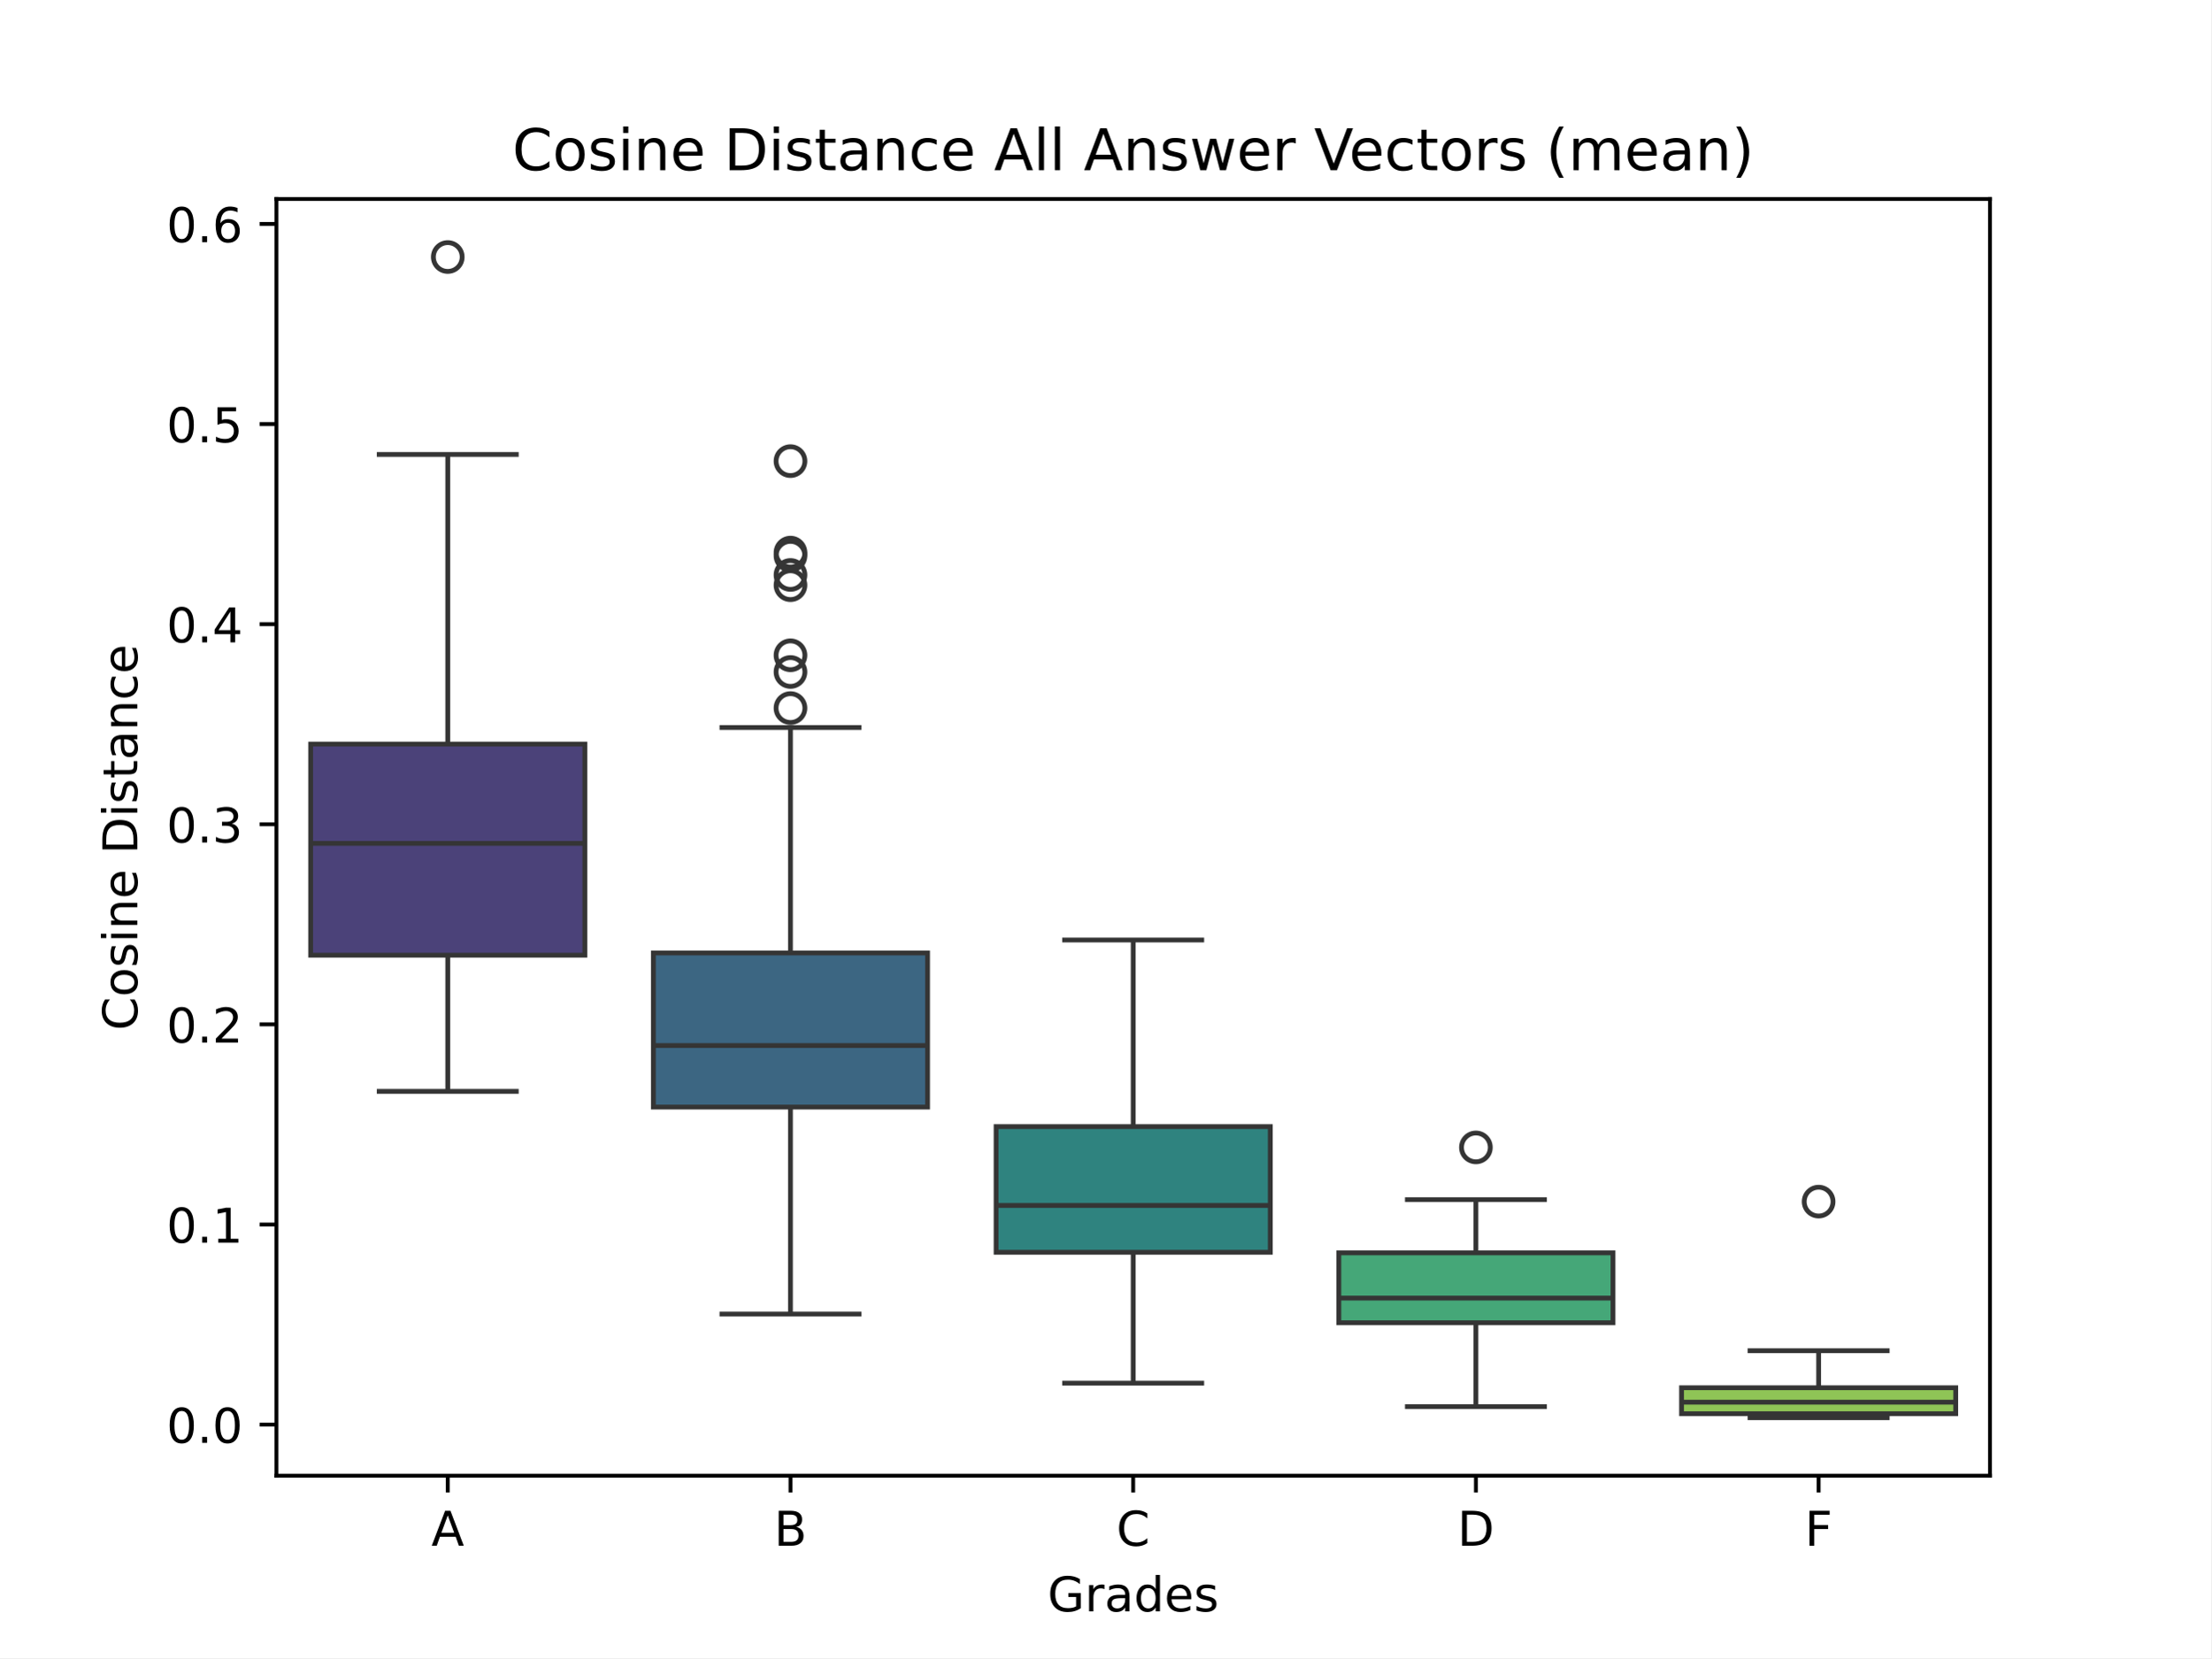
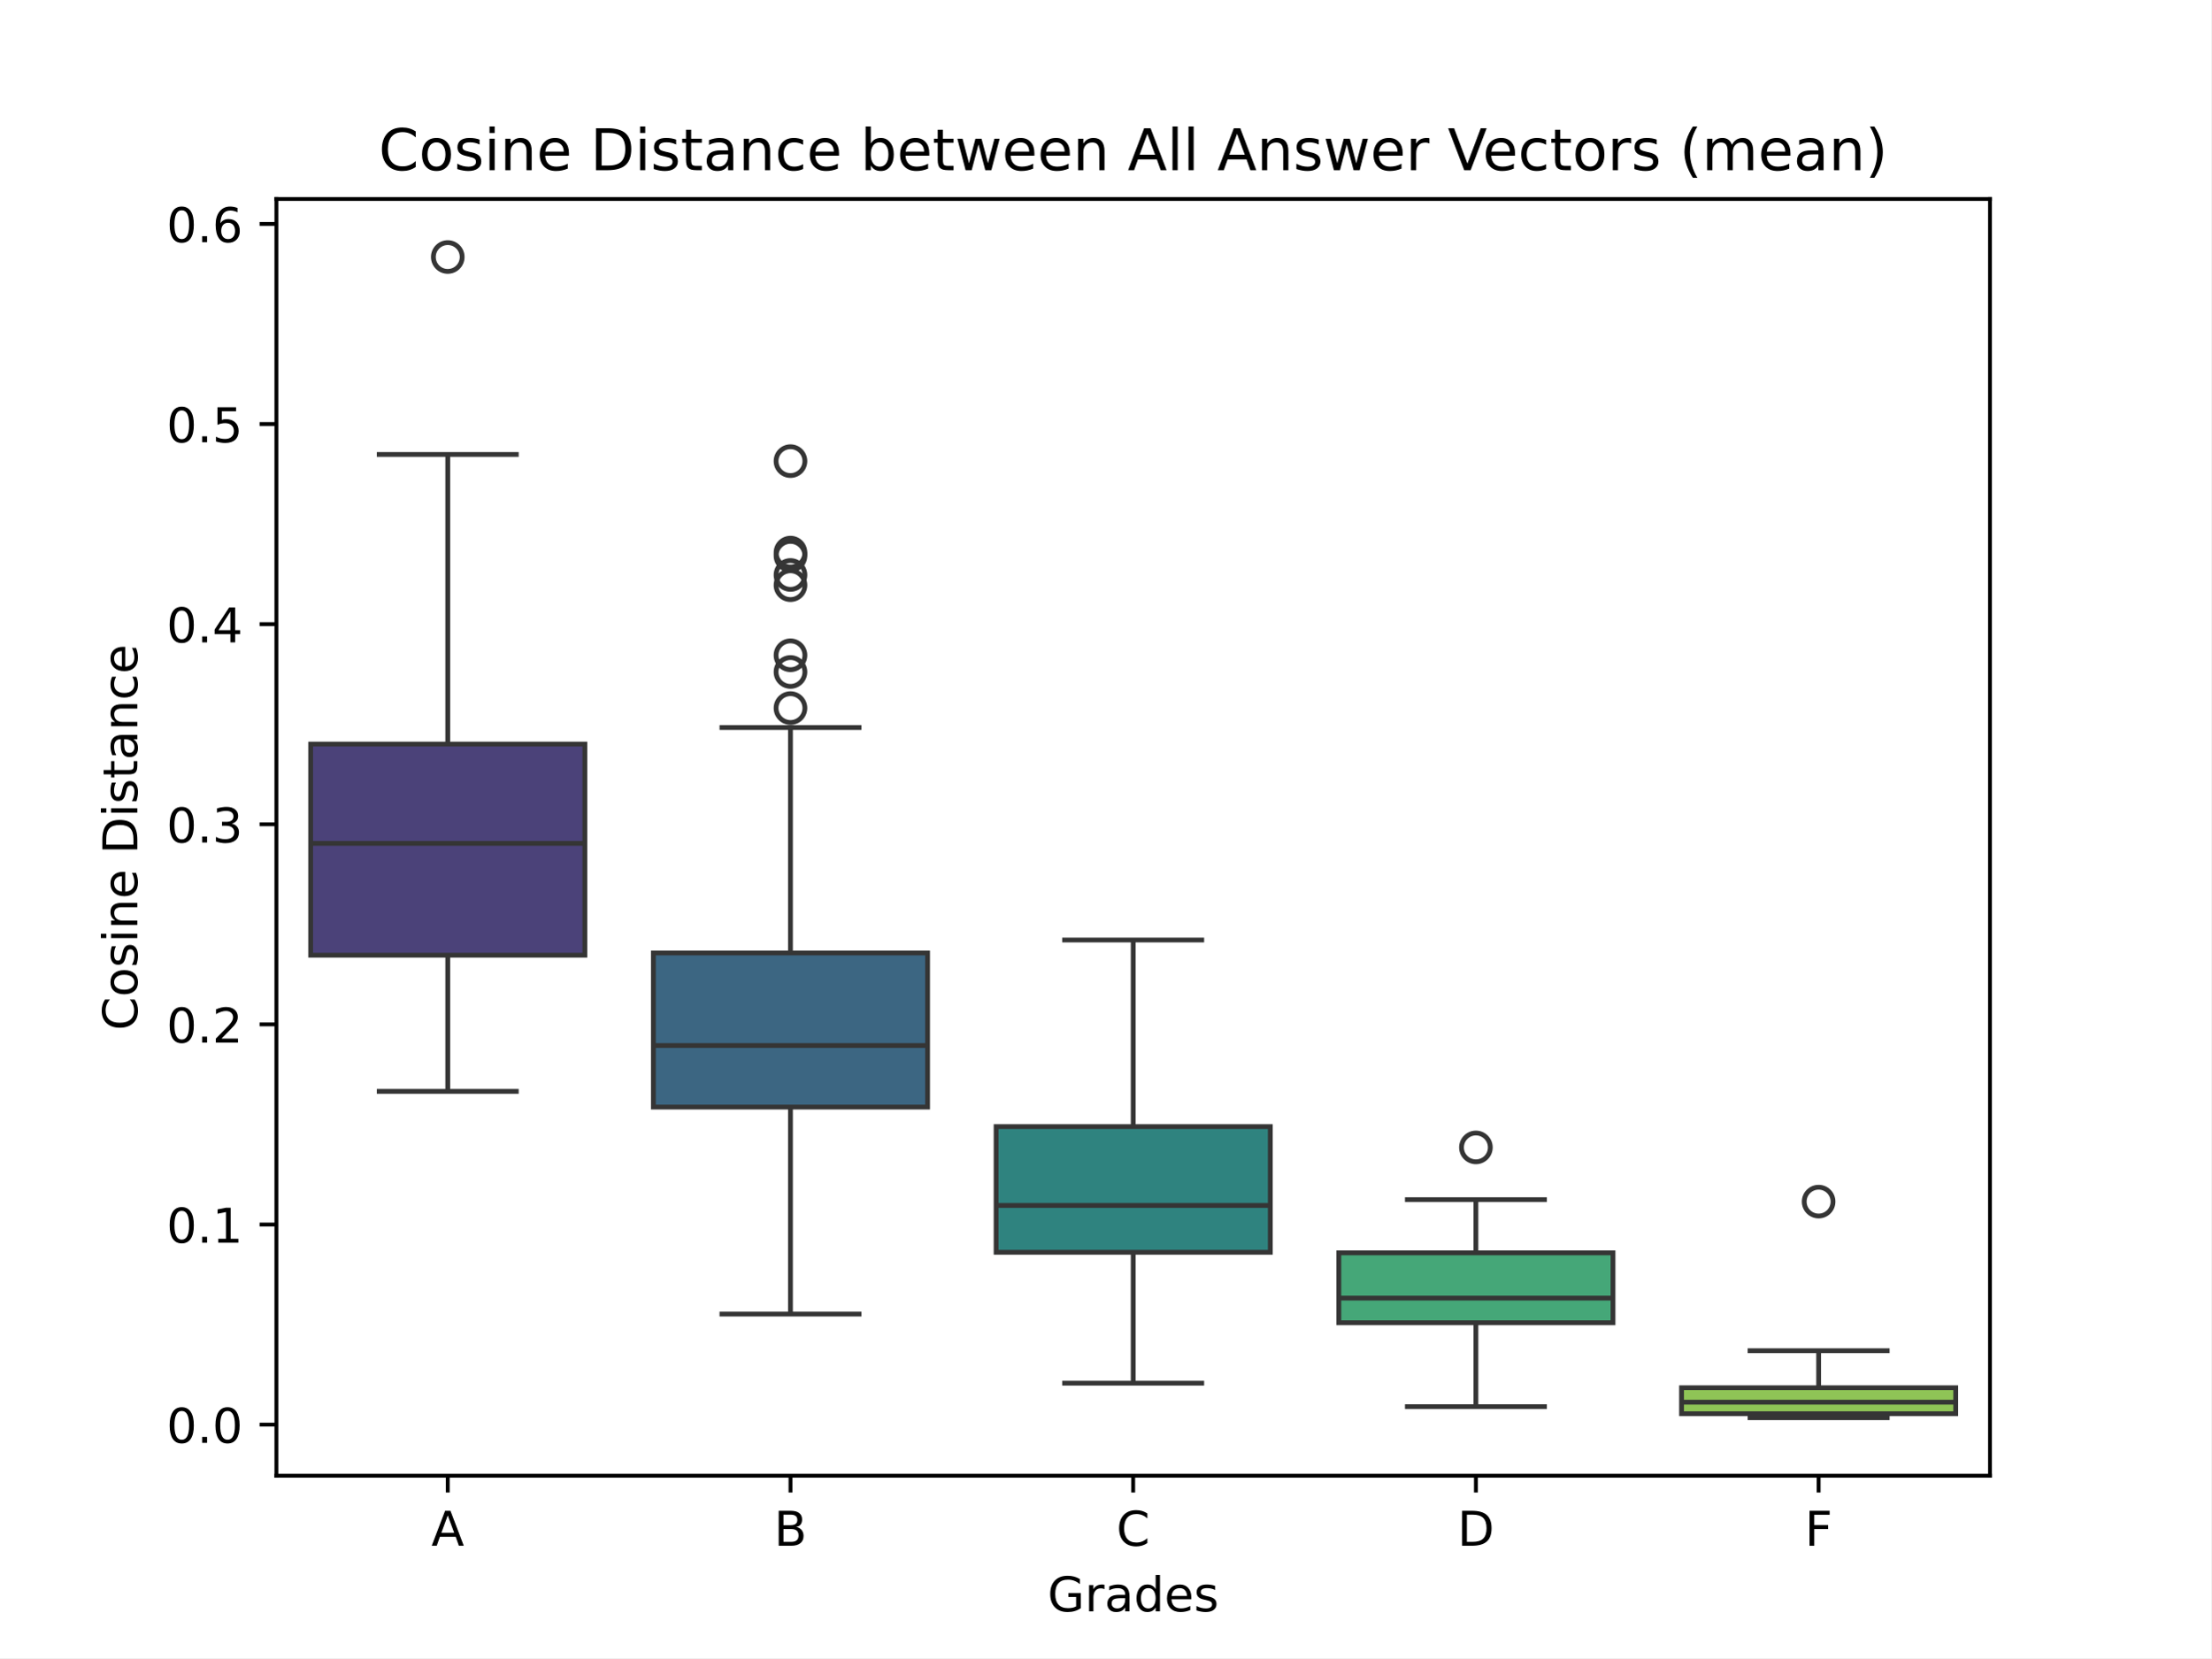
<svg xmlns="http://www.w3.org/2000/svg" xmlns:xlink="http://www.w3.org/1999/xlink" width="460.8pt" height="345.6pt" viewBox="0 0 460.8 345.6" version="1.1">
  <defs>
    <style type="text/css">*{stroke-linejoin: round; stroke-linecap: butt}</style>
  </defs>
  <g id="figure_1">
    <g id="patch_1">
      <path d="M 0 345.6  L 460.8 345.6  L 460.8 0  L 0 0  z " style="fill: #ffffff" />
    </g>
    <g id="axes_1">
      <g id="patch_2">
        <path d="M 57.6 307.584  L 414.72 307.584  L 414.72 41.472  L 57.6 41.472  z " style="fill: #ffffff" />
      </g>
      <g id="matplotlib.axis_1">
        <g id="xtick_1">
          <g id="line2d_1">
            <defs>
-               <path id="m2392cdadf9" d="M 0 0  L 0 3.5  " style="stroke: #000000; stroke-width: 0.8" />
+               <path id="md2da9bb874" d="M 0 0  L 0 3.5  " style="stroke: #000000; stroke-width: 0.8" />
            </defs>
            <g>
-               <use xlink:href="#m2392cdadf9" x="93.312" y="307.584" style="stroke: #000000; stroke-width: 0.8" />
+               <use xlink:href="#md2da9bb874" x="93.312" y="307.584" style="stroke: #000000; stroke-width: 0.8" />
            </g>
          </g>
          <g id="text_1">
            <g transform="translate(89.89169 322.1824) scale(0.1 -0.1)">
              <defs>
                <path id="DejaVuSans-41" d="M 2188 4044  L 1331 1722  L 3047 1722  L 2188 4044  z M 1831 4666  L 2547 4666  L 4325 0  L 3669 0  L 3244 1197  L 1141 1197  L 716 0  L 50 0  L 1831 4666  z " transform="scale(0.015625)" />
              </defs>
              <use xlink:href="#DejaVuSans-41" />
            </g>
          </g>
        </g>
        <g id="xtick_2">
          <g id="line2d_2">
            <g>
-               <use xlink:href="#m2392cdadf9" x="164.736" y="307.584" style="stroke: #000000; stroke-width: 0.8" />
+               <use xlink:href="#md2da9bb874" x="164.736" y="307.584" style="stroke: #000000; stroke-width: 0.8" />
            </g>
          </g>
          <g id="text_2">
            <g transform="translate(161.3055 322.1824) scale(0.1 -0.1)">
              <defs>
                <path id="DejaVuSans-42" d="M 1259 2228  L 1259 519  L 2272 519  Q 2781 519 3026 730  Q 3272 941 3272 1375  Q 3272 1813 3026 2020  Q 2781 2228 2272 2228  L 1259 2228  z M 1259 4147  L 1259 2741  L 2194 2741  Q 2656 2741 2882 2914  Q 3109 3088 3109 3444  Q 3109 3797 2882 3972  Q 2656 4147 2194 4147  L 1259 4147  z M 628 4666  L 2241 4666  Q 2963 4666 3353 4366  Q 3744 4066 3744 3513  Q 3744 3084 3544 2831  Q 3344 2578 2956 2516  Q 3422 2416 3680 2098  Q 3938 1781 3938 1306  Q 3938 681 3513 340  Q 3088 0 2303 0  L 628 0  L 628 4666  z " transform="scale(0.015625)" />
              </defs>
              <use xlink:href="#DejaVuSans-42" />
            </g>
          </g>
        </g>
        <g id="xtick_3">
          <g id="line2d_3">
            <g>
-               <use xlink:href="#m2392cdadf9" x="236.16" y="307.584" style="stroke: #000000; stroke-width: 0.8" />
+               <use xlink:href="#md2da9bb874" x="236.16" y="307.584" style="stroke: #000000; stroke-width: 0.8" />
            </g>
          </g>
          <g id="text_3">
            <g transform="translate(232.6686 322.1824) scale(0.1 -0.1)">
              <defs>
                <path id="DejaVuSans-43" d="M 4122 4306  L 4122 3641  Q 3803 3938 3442 4084  Q 3081 4231 2675 4231  Q 1875 4231 1450 3742  Q 1025 3253 1025 2328  Q 1025 1406 1450 917  Q 1875 428 2675 428  Q 3081 428 3442 575  Q 3803 722 4122 1019  L 4122 359  Q 3791 134 3420 21  Q 3050 -91 2638 -91  Q 1578 -91 968 557  Q 359 1206 359 2328  Q 359 3453 968 4101  Q 1578 4750 2638 4750  Q 3056 4750 3426 4639  Q 3797 4528 4122 4306  z " transform="scale(0.015625)" />
              </defs>
              <use xlink:href="#DejaVuSans-43" />
            </g>
          </g>
        </g>
        <g id="xtick_4">
          <g id="line2d_4">
            <g>
-               <use xlink:href="#m2392cdadf9" x="307.584" y="307.584" style="stroke: #000000; stroke-width: 0.8" />
+               <use xlink:href="#md2da9bb874" x="307.584" y="307.584" style="stroke: #000000; stroke-width: 0.8" />
            </g>
          </g>
          <g id="text_4">
            <g transform="translate(303.734 322.1824) scale(0.1 -0.1)">
              <defs>
                <path id="DejaVuSans-44" d="M 1259 4147  L 1259 519  L 2022 519  Q 2988 519 3436 956  Q 3884 1394 3884 2338  Q 3884 3275 3436 3711  Q 2988 4147 2022 4147  L 1259 4147  z M 628 4666  L 1925 4666  Q 3281 4666 3915 4102  Q 4550 3538 4550 2338  Q 4550 1131 3912 565  Q 3275 0 1925 0  L 628 0  L 628 4666  z " transform="scale(0.015625)" />
              </defs>
              <use xlink:href="#DejaVuSans-44" />
            </g>
          </g>
        </g>
        <g id="xtick_5">
          <g id="line2d_5">
            <g>
-               <use xlink:href="#m2392cdadf9" x="379.008" y="307.584" style="stroke: #000000; stroke-width: 0.8" />
+               <use xlink:href="#md2da9bb874" x="379.008" y="307.584" style="stroke: #000000; stroke-width: 0.8" />
            </g>
          </g>
          <g id="text_5">
            <g transform="translate(376.1322 322.1824) scale(0.1 -0.1)">
              <defs>
                <path id="DejaVuSans-46" d="M 628 4666  L 3309 4666  L 3309 4134  L 1259 4134  L 1259 2759  L 3109 2759  L 3109 2228  L 1259 2228  L 1259 0  L 628 0  L 628 4666  z " transform="scale(0.015625)" />
              </defs>
              <use xlink:href="#DejaVuSans-46" />
            </g>
          </g>
        </g>
        <g id="text_6">
          <g transform="translate(218.3108 335.8606) scale(0.1 -0.1)">
            <defs>
              <path id="DejaVuSans-47" d="M 3809 666  L 3809 1919  L 2778 1919  L 2778 2438  L 4434 2438  L 4434 434  Q 4069 175 3628 42  Q 3188 -91 2688 -91  Q 1594 -91 976 548  Q 359 1188 359 2328  Q 359 3472 976 4111  Q 1594 4750 2688 4750  Q 3144 4750 3555 4637  Q 3966 4525 4313 4306  L 4313 3634  Q 3963 3931 3569 4081  Q 3175 4231 2741 4231  Q 1884 4231 1454 3753  Q 1025 3275 1025 2328  Q 1025 1384 1454 906  Q 1884 428 2741 428  Q 3075 428 3337 486  Q 3600 544 3809 666  z " transform="scale(0.015625)" />
              <path id="DejaVuSans-72" d="M 2631 2963  Q 2534 3019 2420 3045  Q 2306 3072 2169 3072  Q 1681 3072 1420 2755  Q 1159 2438 1159 1844  L 1159 0  L 581 0  L 581 3500  L 1159 3500  L 1159 2956  Q 1341 3275 1631 3429  Q 1922 3584 2338 3584  Q 2397 3584 2469 3576  Q 2541 3569 2628 3553  L 2631 2963  z " transform="scale(0.015625)" />
              <path id="DejaVuSans-61" d="M 2194 1759  Q 1497 1759 1228 1600  Q 959 1441 959 1056  Q 959 750 1161 570  Q 1363 391 1709 391  Q 2188 391 2477 730  Q 2766 1069 2766 1631  L 2766 1759  L 2194 1759  z M 3341 1997  L 3341 0  L 2766 0  L 2766 531  Q 2569 213 2275 61  Q 1981 -91 1556 -91  Q 1019 -91 701 211  Q 384 513 384 1019  Q 384 1609 779 1909  Q 1175 2209 1959 2209  L 2766 2209  L 2766 2266  Q 2766 2663 2505 2880  Q 2244 3097 1772 3097  Q 1472 3097 1187 3025  Q 903 2953 641 2809  L 641 3341  Q 956 3463 1253 3523  Q 1550 3584 1831 3584  Q 2591 3584 2966 3190  Q 3341 2797 3341 1997  z " transform="scale(0.015625)" />
              <path id="DejaVuSans-64" d="M 2906 2969  L 2906 4863  L 3481 4863  L 3481 0  L 2906 0  L 2906 525  Q 2725 213 2448 61  Q 2172 -91 1784 -91  Q 1150 -91 751 415  Q 353 922 353 1747  Q 353 2572 751 3078  Q 1150 3584 1784 3584  Q 2172 3584 2448 3432  Q 2725 3281 2906 2969  z M 947 1747  Q 947 1113 1208 752  Q 1469 391 1925 391  Q 2381 391 2643 752  Q 2906 1113 2906 1747  Q 2906 2381 2643 2742  Q 2381 3103 1925 3103  Q 1469 3103 1208 2742  Q 947 2381 947 1747  z " transform="scale(0.015625)" />
              <path id="DejaVuSans-65" d="M 3597 1894  L 3597 1613  L 953 1613  Q 991 1019 1311 708  Q 1631 397 2203 397  Q 2534 397 2845 478  Q 3156 559 3463 722  L 3463 178  Q 3153 47 2828 -22  Q 2503 -91 2169 -91  Q 1331 -91 842 396  Q 353 884 353 1716  Q 353 2575 817 3079  Q 1281 3584 2069 3584  Q 2775 3584 3186 3129  Q 3597 2675 3597 1894  z M 3022 2063  Q 3016 2534 2758 2815  Q 2500 3097 2075 3097  Q 1594 3097 1305 2825  Q 1016 2553 972 2059  L 3022 2063  z " transform="scale(0.015625)" />
              <path id="DejaVuSans-73" d="M 2834 3397  L 2834 2853  Q 2591 2978 2328 3040  Q 2066 3103 1784 3103  Q 1356 3103 1142 2972  Q 928 2841 928 2578  Q 928 2378 1081 2264  Q 1234 2150 1697 2047  L 1894 2003  Q 2506 1872 2764 1633  Q 3022 1394 3022 966  Q 3022 478 2636 193  Q 2250 -91 1575 -91  Q 1294 -91 989 -36  Q 684 19 347 128  L 347 722  Q 666 556 975 473  Q 1284 391 1588 391  Q 1994 391 2212 530  Q 2431 669 2431 922  Q 2431 1156 2273 1281  Q 2116 1406 1581 1522  L 1381 1569  Q 847 1681 609 1914  Q 372 2147 372 2553  Q 372 3047 722 3315  Q 1072 3584 1716 3584  Q 2034 3584 2315 3537  Q 2597 3491 2834 3397  z " transform="scale(0.015625)" />
            </defs>
            <use xlink:href="#DejaVuSans-47" />
            <use xlink:href="#DejaVuSans-72" x="77.49" />
            <use xlink:href="#DejaVuSans-61" x="118.604" />
            <use xlink:href="#DejaVuSans-64" x="179.883" />
            <use xlink:href="#DejaVuSans-65" x="243.359" />
            <use xlink:href="#DejaVuSans-73" x="304.883" />
          </g>
        </g>
      </g>
      <g id="matplotlib.axis_2">
        <g id="ytick_1">
          <g id="line2d_6">
            <defs>
-               <path id="me1bc869b42" d="M 0 0  L -3.5 0  " style="stroke: #000000; stroke-width: 0.8" />
+               <path id="m2f3124885d" d="M 0 0  L -3.5 0  " style="stroke: #000000; stroke-width: 0.8" />
            </defs>
            <g>
-               <use xlink:href="#me1bc869b42" x="57.6" y="296.933" style="stroke: #000000; stroke-width: 0.8" />
+               <use xlink:href="#m2f3124885d" x="57.6" y="296.933" style="stroke: #000000; stroke-width: 0.8" />
            </g>
          </g>
          <g id="text_7">
            <g transform="translate(34.69687 300.7322) scale(0.1 -0.1)">
              <defs>
                <path id="DejaVuSans-30" d="M 2034 4250  Q 1547 4250 1301 3770  Q 1056 3291 1056 2328  Q 1056 1369 1301 889  Q 1547 409 2034 409  Q 2525 409 2770 889  Q 3016 1369 3016 2328  Q 3016 3291 2770 3770  Q 2525 4250 2034 4250  z M 2034 4750  Q 2819 4750 3233 4129  Q 3647 3509 3647 2328  Q 3647 1150 3233 529  Q 2819 -91 2034 -91  Q 1250 -91 836 529  Q 422 1150 422 2328  Q 422 3509 836 4129  Q 1250 4750 2034 4750  z " transform="scale(0.015625)" />
                <path id="DejaVuSans-2e" d="M 684 794  L 1344 794  L 1344 0  L 684 0  L 684 794  z " transform="scale(0.015625)" />
              </defs>
              <use xlink:href="#DejaVuSans-30" />
              <use xlink:href="#DejaVuSans-2e" x="63.623" />
              <use xlink:href="#DejaVuSans-30" x="95.41" />
            </g>
          </g>
        </g>
        <g id="ytick_2">
          <g id="line2d_7">
            <g>
-               <use xlink:href="#me1bc869b42" x="57.6" y="255.223" style="stroke: #000000; stroke-width: 0.8" />
+               <use xlink:href="#m2f3124885d" x="57.6" y="255.223" style="stroke: #000000; stroke-width: 0.8" />
            </g>
          </g>
          <g id="text_8">
            <g transform="translate(34.69687 259.0218) scale(0.1 -0.1)">
              <defs>
                <path id="DejaVuSans-31" d="M 794 531  L 1825 531  L 1825 4091  L 703 3866  L 703 4441  L 1819 4666  L 2450 4666  L 2450 531  L 3481 531  L 3481 0  L 794 0  L 794 531  z " transform="scale(0.015625)" />
              </defs>
              <use xlink:href="#DejaVuSans-30" />
              <use xlink:href="#DejaVuSans-2e" x="63.623" />
              <use xlink:href="#DejaVuSans-31" x="95.41" />
            </g>
          </g>
        </g>
        <g id="ytick_3">
          <g id="line2d_8">
            <g>
-               <use xlink:href="#me1bc869b42" x="57.6" y="213.512" style="stroke: #000000; stroke-width: 0.8" />
+               <use xlink:href="#m2f3124885d" x="57.6" y="213.512" style="stroke: #000000; stroke-width: 0.8" />
            </g>
          </g>
          <g id="text_9">
            <g transform="translate(34.69687 217.3113) scale(0.1 -0.1)">
              <defs>
                <path id="DejaVuSans-32" d="M 1228 531  L 3431 531  L 3431 0  L 469 0  L 469 531  Q 828 903 1448 1529  Q 2069 2156 2228 2338  Q 2531 2678 2651 2914  Q 2772 3150 2772 3378  Q 2772 3750 2511 3984  Q 2250 4219 1831 4219  Q 1534 4219 1204 4116  Q 875 4013 500 3803  L 500 4441  Q 881 4594 1212 4672  Q 1544 4750 1819 4750  Q 2544 4750 2975 4387  Q 3406 4025 3406 3419  Q 3406 3131 3298 2873  Q 3191 2616 2906 2266  Q 2828 2175 2409 1742  Q 1991 1309 1228 531  z " transform="scale(0.015625)" />
              </defs>
              <use xlink:href="#DejaVuSans-30" />
              <use xlink:href="#DejaVuSans-2e" x="63.623" />
              <use xlink:href="#DejaVuSans-32" x="95.41" />
            </g>
          </g>
        </g>
        <g id="ytick_4">
          <g id="line2d_9">
            <g>
-               <use xlink:href="#me1bc869b42" x="57.6" y="171.802" style="stroke: #000000; stroke-width: 0.8" />
+               <use xlink:href="#m2f3124885d" x="57.6" y="171.802" style="stroke: #000000; stroke-width: 0.8" />
            </g>
          </g>
          <g id="text_10">
            <g transform="translate(34.69687 175.6009) scale(0.1 -0.1)">
              <defs>
                <path id="DejaVuSans-33" d="M 2597 2516  Q 3050 2419 3304 2112  Q 3559 1806 3559 1356  Q 3559 666 3084 287  Q 2609 -91 1734 -91  Q 1441 -91 1130 -33  Q 819 25 488 141  L 488 750  Q 750 597 1062 519  Q 1375 441 1716 441  Q 2309 441 2620 675  Q 2931 909 2931 1356  Q 2931 1769 2642 2001  Q 2353 2234 1838 2234  L 1294 2234  L 1294 2753  L 1863 2753  Q 2328 2753 2575 2939  Q 2822 3125 2822 3475  Q 2822 3834 2567 4026  Q 2313 4219 1838 4219  Q 1578 4219 1281 4162  Q 984 4106 628 3988  L 628 4550  Q 988 4650 1302 4700  Q 1616 4750 1894 4750  Q 2613 4750 3031 4423  Q 3450 4097 3450 3541  Q 3450 3153 3228 2886  Q 3006 2619 2597 2516  z " transform="scale(0.015625)" />
              </defs>
              <use xlink:href="#DejaVuSans-30" />
              <use xlink:href="#DejaVuSans-2e" x="63.623" />
              <use xlink:href="#DejaVuSans-33" x="95.41" />
            </g>
          </g>
        </g>
        <g id="ytick_5">
          <g id="line2d_10">
            <g>
-               <use xlink:href="#me1bc869b42" x="57.6" y="130.091" style="stroke: #000000; stroke-width: 0.8" />
+               <use xlink:href="#m2f3124885d" x="57.6" y="130.091" style="stroke: #000000; stroke-width: 0.8" />
            </g>
          </g>
          <g id="text_11">
            <g transform="translate(34.69687 133.8905) scale(0.1 -0.1)">
              <defs>
                <path id="DejaVuSans-34" d="M 2419 4116  L 825 1625  L 2419 1625  L 2419 4116  z M 2253 4666  L 3047 4666  L 3047 1625  L 3713 1625  L 3713 1100  L 3047 1100  L 3047 0  L 2419 0  L 2419 1100  L 313 1100  L 313 1709  L 2253 4666  z " transform="scale(0.015625)" />
              </defs>
              <use xlink:href="#DejaVuSans-30" />
              <use xlink:href="#DejaVuSans-2e" x="63.623" />
              <use xlink:href="#DejaVuSans-34" x="95.41" />
            </g>
          </g>
        </g>
        <g id="ytick_6">
          <g id="line2d_11">
            <g>
-               <use xlink:href="#me1bc869b42" x="57.6" y="88.381" style="stroke: #000000; stroke-width: 0.8" />
+               <use xlink:href="#m2f3124885d" x="57.6" y="88.381" style="stroke: #000000; stroke-width: 0.8" />
            </g>
          </g>
          <g id="text_12">
            <g transform="translate(34.69687 92.18002) scale(0.1 -0.1)">
              <defs>
                <path id="DejaVuSans-35" d="M 691 4666  L 3169 4666  L 3169 4134  L 1269 4134  L 1269 2991  Q 1406 3038 1543 3061  Q 1681 3084 1819 3084  Q 2600 3084 3056 2656  Q 3513 2228 3513 1497  Q 3513 744 3044 326  Q 2575 -91 1722 -91  Q 1428 -91 1123 -41  Q 819 9 494 109  L 494 744  Q 775 591 1075 516  Q 1375 441 1709 441  Q 2250 441 2565 725  Q 2881 1009 2881 1497  Q 2881 1984 2565 2268  Q 2250 2553 1709 2553  Q 1456 2553 1204 2497  Q 953 2441 691 2322  L 691 4666  z " transform="scale(0.015625)" />
              </defs>
              <use xlink:href="#DejaVuSans-30" />
              <use xlink:href="#DejaVuSans-2e" x="63.623" />
              <use xlink:href="#DejaVuSans-35" x="95.41" />
            </g>
          </g>
        </g>
        <g id="ytick_7">
          <g id="line2d_12">
            <g>
-               <use xlink:href="#me1bc869b42" x="57.6" y="46.67" style="stroke: #000000; stroke-width: 0.8" />
+               <use xlink:href="#m2f3124885d" x="57.6" y="46.67" style="stroke: #000000; stroke-width: 0.8" />
            </g>
          </g>
          <g id="text_13">
            <g transform="translate(34.69687 50.46958) scale(0.1 -0.1)">
              <defs>
                <path id="DejaVuSans-36" d="M 2113 2584  Q 1688 2584 1439 2293  Q 1191 2003 1191 1497  Q 1191 994 1439 701  Q 1688 409 2113 409  Q 2538 409 2786 701  Q 3034 994 3034 1497  Q 3034 2003 2786 2293  Q 2538 2584 2113 2584  z M 3366 4563  L 3366 3988  Q 3128 4100 2886 4159  Q 2644 4219 2406 4219  Q 1781 4219 1451 3797  Q 1122 3375 1075 2522  Q 1259 2794 1537 2939  Q 1816 3084 2150 3084  Q 2853 3084 3261 2657  Q 3669 2231 3669 1497  Q 3669 778 3244 343  Q 2819 -91 2113 -91  Q 1303 -91 875 529  Q 447 1150 447 2328  Q 447 3434 972 4092  Q 1497 4750 2381 4750  Q 2619 4750 2861 4703  Q 3103 4656 3366 4563  z " transform="scale(0.015625)" />
              </defs>
              <use xlink:href="#DejaVuSans-30" />
              <use xlink:href="#DejaVuSans-2e" x="63.623" />
              <use xlink:href="#DejaVuSans-36" x="95.41" />
            </g>
          </g>
        </g>
        <g id="text_14">
          <g transform="translate(28.61719 214.7694) rotate(-90) scale(0.1 -0.1)">
            <defs>
              <path id="DejaVuSans-6f" d="M 1959 3097  Q 1497 3097 1228 2736  Q 959 2375 959 1747  Q 959 1119 1226 758  Q 1494 397 1959 397  Q 2419 397 2687 759  Q 2956 1122 2956 1747  Q 2956 2369 2687 2733  Q 2419 3097 1959 3097  z M 1959 3584  Q 2709 3584 3137 3096  Q 3566 2609 3566 1747  Q 3566 888 3137 398  Q 2709 -91 1959 -91  Q 1206 -91 779 398  Q 353 888 353 1747  Q 353 2609 779 3096  Q 1206 3584 1959 3584  z " transform="scale(0.015625)" />
              <path id="DejaVuSans-69" d="M 603 3500  L 1178 3500  L 1178 0  L 603 0  L 603 3500  z M 603 4863  L 1178 4863  L 1178 4134  L 603 4134  L 603 4863  z " transform="scale(0.015625)" />
              <path id="DejaVuSans-6e" d="M 3513 2113  L 3513 0  L 2938 0  L 2938 2094  Q 2938 2591 2744 2837  Q 2550 3084 2163 3084  Q 1697 3084 1428 2787  Q 1159 2491 1159 1978  L 1159 0  L 581 0  L 581 3500  L 1159 3500  L 1159 2956  Q 1366 3272 1645 3428  Q 1925 3584 2291 3584  Q 2894 3584 3203 3211  Q 3513 2838 3513 2113  z " transform="scale(0.015625)" />
              <path id="DejaVuSans-20" transform="scale(0.015625)" />
              <path id="DejaVuSans-74" d="M 1172 4494  L 1172 3500  L 2356 3500  L 2356 3053  L 1172 3053  L 1172 1153  Q 1172 725 1289 603  Q 1406 481 1766 481  L 2356 481  L 2356 0  L 1766 0  Q 1100 0 847 248  Q 594 497 594 1153  L 594 3053  L 172 3053  L 172 3500  L 594 3500  L 594 4494  L 1172 4494  z " transform="scale(0.015625)" />
              <path id="DejaVuSans-63" d="M 3122 3366  L 3122 2828  Q 2878 2963 2633 3030  Q 2388 3097 2138 3097  Q 1578 3097 1268 2742  Q 959 2388 959 1747  Q 959 1106 1268 751  Q 1578 397 2138 397  Q 2388 397 2633 464  Q 2878 531 3122 666  L 3122 134  Q 2881 22 2623 -34  Q 2366 -91 2075 -91  Q 1284 -91 818 406  Q 353 903 353 1747  Q 353 2603 823 3093  Q 1294 3584 2113 3584  Q 2378 3584 2631 3529  Q 2884 3475 3122 3366  z " transform="scale(0.015625)" />
            </defs>
            <use xlink:href="#DejaVuSans-43" />
            <use xlink:href="#DejaVuSans-6f" x="69.824" />
            <use xlink:href="#DejaVuSans-73" x="131.006" />
            <use xlink:href="#DejaVuSans-69" x="183.105" />
            <use xlink:href="#DejaVuSans-6e" x="210.889" />
            <use xlink:href="#DejaVuSans-65" x="274.268" />
            <use xlink:href="#DejaVuSans-20" x="335.791" />
            <use xlink:href="#DejaVuSans-44" x="367.578" />
            <use xlink:href="#DejaVuSans-69" x="444.58" />
            <use xlink:href="#DejaVuSans-73" x="472.363" />
            <use xlink:href="#DejaVuSans-74" x="524.463" />
            <use xlink:href="#DejaVuSans-61" x="563.672" />
            <use xlink:href="#DejaVuSans-6e" x="624.951" />
            <use xlink:href="#DejaVuSans-63" x="688.33" />
            <use xlink:href="#DejaVuSans-65" x="743.311" />
          </g>
        </g>
      </g>
      <g id="patch_3">
-         <path d="M 64.742 199.09  L 121.882 199.09  L 121.882 155.09  L 64.742 155.09  L 64.742 199.09  z " clip-path="url(#p5e0d560230)" style="fill: #4b4279; stroke: #353535; stroke-linejoin: miter" />
+         <path d="M 64.742 199.09  L 121.882 199.09  L 121.882 155.09  L 64.742 155.09  L 64.742 199.09  z " clip-path="url(#p670f2f4ad5)" style="fill: #4b4279; stroke: #353535; stroke-linejoin: miter" />
      </g>
      <g id="line2d_13">
-         <path d="M 93.312 199.09  L 93.312 227.476  " clip-path="url(#p5e0d560230)" style="fill: none; stroke: #353535" />
+         <path d="M 93.312 199.09  L 93.312 227.476  " clip-path="url(#p670f2f4ad5)" style="fill: none; stroke: #353535" />
      </g>
      <g id="line2d_14">
-         <path d="M 93.312 155.09  L 93.312 94.723  " clip-path="url(#p5e0d560230)" style="fill: none; stroke: #353535" />
+         <path d="M 93.312 155.09  L 93.312 94.723  " clip-path="url(#p670f2f4ad5)" style="fill: none; stroke: #353535" />
      </g>
      <g id="line2d_15">
-         <path d="M 79.027 227.476  L 107.597 227.476  " clip-path="url(#p5e0d560230)" style="fill: none; stroke: #353535; stroke-linecap: square" />
+         <path d="M 79.027 227.476  L 107.597 227.476  " clip-path="url(#p670f2f4ad5)" style="fill: none; stroke: #353535; stroke-linecap: square" />
      </g>
      <g id="line2d_16">
-         <path d="M 79.027 94.723  L 107.597 94.723  " clip-path="url(#p5e0d560230)" style="fill: none; stroke: #353535; stroke-linecap: square" />
+         <path d="M 79.027 94.723  L 107.597 94.723  " clip-path="url(#p670f2f4ad5)" style="fill: none; stroke: #353535; stroke-linecap: square" />
      </g>
      <g id="line2d_17">
        <defs>
-           <path id="m648a2e97d7" d="M 0 3  C 0.796 3 1.559 2.684 2.121 2.121  C 2.684 1.559 3 0.796 3 0  C 3 -0.796 2.684 -1.559 2.121 -2.121  C 1.559 -2.684 0.796 -3 0 -3  C -0.796 -3 -1.559 -2.684 -2.121 -2.121  C -2.684 -1.559 -3 -0.796 -3 0  C -3 0.796 -2.684 1.559 -2.121 2.121  C -1.559 2.684 -0.796 3 0 3  z " style="stroke: #353535" />
+           <path id="md28aeb6552" d="M 0 3  C 0.796 3 1.559 2.684 2.121 2.121  C 2.684 1.559 3 0.796 3 0  C 3 -0.796 2.684 -1.559 2.121 -2.121  C 1.559 -2.684 0.796 -3 0 -3  C -0.796 -3 -1.559 -2.684 -2.121 -2.121  C -2.684 -1.559 -3 -0.796 -3 0  C -3 0.796 -2.684 1.559 -2.121 2.121  C -1.559 2.684 -0.796 3 0 3  z " style="stroke: #353535" />
        </defs>
-         <g clip-path="url(#p5e0d560230)">
-           <use xlink:href="#m648a2e97d7" x="93.312" y="53.568" style="fill-opacity: 0; stroke: #353535" />
+         <g clip-path="url(#p670f2f4ad5)">
+           <use xlink:href="#md28aeb6552" x="93.312" y="53.568" style="fill-opacity: 0; stroke: #353535" />
        </g>
      </g>
      <g id="patch_4">
-         <path d="M 136.166 230.748  L 193.306 230.748  L 193.306 198.627  L 136.166 198.627  L 136.166 230.748  z " clip-path="url(#p5e0d560230)" style="fill: #3c6682; stroke: #353535; stroke-linejoin: miter" />
+         <path d="M 136.166 230.748  L 193.306 230.748  L 193.306 198.627  L 136.166 198.627  L 136.166 230.748  z " clip-path="url(#p670f2f4ad5)" style="fill: #3c6682; stroke: #353535; stroke-linejoin: miter" />
      </g>
      <g id="line2d_18">
-         <path d="M 164.736 230.748  L 164.736 273.897  " clip-path="url(#p5e0d560230)" style="fill: none; stroke: #353535" />
+         <path d="M 164.736 230.748  L 164.736 273.897  " clip-path="url(#p670f2f4ad5)" style="fill: none; stroke: #353535" />
      </g>
      <g id="line2d_19">
-         <path d="M 164.736 198.627  L 164.736 151.642  " clip-path="url(#p5e0d560230)" style="fill: none; stroke: #353535" />
+         <path d="M 164.736 198.627  L 164.736 151.642  " clip-path="url(#p670f2f4ad5)" style="fill: none; stroke: #353535" />
      </g>
      <g id="line2d_20">
-         <path d="M 150.451 273.897  L 179.021 273.897  " clip-path="url(#p5e0d560230)" style="fill: none; stroke: #353535; stroke-linecap: square" />
+         <path d="M 150.451 273.897  L 179.021 273.897  " clip-path="url(#p670f2f4ad5)" style="fill: none; stroke: #353535; stroke-linecap: square" />
      </g>
      <g id="line2d_21">
-         <path d="M 150.451 151.642  L 179.021 151.642  " clip-path="url(#p5e0d560230)" style="fill: none; stroke: #353535; stroke-linecap: square" />
+         <path d="M 150.451 151.642  L 179.021 151.642  " clip-path="url(#p670f2f4ad5)" style="fill: none; stroke: #353535; stroke-linecap: square" />
      </g>
      <g id="line2d_22">
-         <g clip-path="url(#p5e0d560230)">
-           <use xlink:href="#m648a2e97d7" x="164.736" y="140.059" style="fill-opacity: 0; stroke: #353535" />
-           <use xlink:href="#m648a2e97d7" x="164.736" y="96.113" style="fill-opacity: 0; stroke: #353535" />
-           <use xlink:href="#m648a2e97d7" x="164.736" y="115.176" style="fill-opacity: 0; stroke: #353535" />
-           <use xlink:href="#m648a2e97d7" x="164.736" y="136.58" style="fill-opacity: 0; stroke: #353535" />
-           <use xlink:href="#m648a2e97d7" x="164.736" y="115.837" style="fill-opacity: 0; stroke: #353535" />
-           <use xlink:href="#m648a2e97d7" x="164.736" y="147.588" style="fill-opacity: 0; stroke: #353535" />
-           <use xlink:href="#m648a2e97d7" x="164.736" y="121.966" style="fill-opacity: 0; stroke: #353535" />
-           <use xlink:href="#m648a2e97d7" x="164.736" y="119.838" style="fill-opacity: 0; stroke: #353535" />
+         <g clip-path="url(#p670f2f4ad5)">
+           <use xlink:href="#md28aeb6552" x="164.736" y="140.059" style="fill-opacity: 0; stroke: #353535" />
+           <use xlink:href="#md28aeb6552" x="164.736" y="96.113" style="fill-opacity: 0; stroke: #353535" />
+           <use xlink:href="#md28aeb6552" x="164.736" y="115.176" style="fill-opacity: 0; stroke: #353535" />
+           <use xlink:href="#md28aeb6552" x="164.736" y="136.58" style="fill-opacity: 0; stroke: #353535" />
+           <use xlink:href="#md28aeb6552" x="164.736" y="115.837" style="fill-opacity: 0; stroke: #353535" />
+           <use xlink:href="#md28aeb6552" x="164.736" y="147.588" style="fill-opacity: 0; stroke: #353535" />
+           <use xlink:href="#md28aeb6552" x="164.736" y="121.966" style="fill-opacity: 0; stroke: #353535" />
+           <use xlink:href="#md28aeb6552" x="164.736" y="119.838" style="fill-opacity: 0; stroke: #353535" />
        </g>
      </g>
      <g id="patch_5">
-         <path d="M 207.59 261.015  L 264.73 261.015  L 264.73 234.82  L 207.59 234.82  L 207.59 261.015  z " clip-path="url(#p5e0d560230)" style="fill: #2f837f; stroke: #353535; stroke-linejoin: miter" />
+         <path d="M 207.59 261.015  L 264.73 261.015  L 264.73 234.82  L 207.59 234.82  L 207.59 261.015  z " clip-path="url(#p670f2f4ad5)" style="fill: #2f837f; stroke: #353535; stroke-linejoin: miter" />
      </g>
      <g id="line2d_23">
-         <path d="M 236.16 261.015  L 236.16 288.295  " clip-path="url(#p5e0d560230)" style="fill: none; stroke: #353535" />
+         <path d="M 236.16 261.015  L 236.16 288.295  " clip-path="url(#p670f2f4ad5)" style="fill: none; stroke: #353535" />
      </g>
      <g id="line2d_24">
-         <path d="M 236.16 234.82  L 236.16 195.93  " clip-path="url(#p5e0d560230)" style="fill: none; stroke: #353535" />
+         <path d="M 236.16 234.82  L 236.16 195.93  " clip-path="url(#p670f2f4ad5)" style="fill: none; stroke: #353535" />
      </g>
      <g id="line2d_25">
-         <path d="M 221.875 288.295  L 250.445 288.295  " clip-path="url(#p5e0d560230)" style="fill: none; stroke: #353535; stroke-linecap: square" />
+         <path d="M 221.875 288.295  L 250.445 288.295  " clip-path="url(#p670f2f4ad5)" style="fill: none; stroke: #353535; stroke-linecap: square" />
      </g>
      <g id="line2d_26">
-         <path d="M 221.875 195.93  L 250.445 195.93  " clip-path="url(#p5e0d560230)" style="fill: none; stroke: #353535; stroke-linecap: square" />
+         <path d="M 221.875 195.93  L 250.445 195.93  " clip-path="url(#p670f2f4ad5)" style="fill: none; stroke: #353535; stroke-linecap: square" />
      </g>
      <g id="line2d_27" />
      <g id="patch_6">
-         <path d="M 279.014 275.703  L 336.154 275.703  L 336.154 261.133  L 279.014 261.133  L 279.014 275.703  z " clip-path="url(#p5e0d560230)" style="fill: #45a778; stroke: #353535; stroke-linejoin: miter" />
+         <path d="M 279.014 275.703  L 336.154 275.703  L 336.154 261.133  L 279.014 261.133  L 279.014 275.703  z " clip-path="url(#p670f2f4ad5)" style="fill: #45a778; stroke: #353535; stroke-linejoin: miter" />
      </g>
      <g id="line2d_28">
-         <path d="M 307.584 275.703  L 307.584 293.185  " clip-path="url(#p5e0d560230)" style="fill: none; stroke: #353535" />
+         <path d="M 307.584 275.703  L 307.584 293.185  " clip-path="url(#p670f2f4ad5)" style="fill: none; stroke: #353535" />
      </g>
      <g id="line2d_29">
-         <path d="M 307.584 261.133  L 307.584 250.042  " clip-path="url(#p5e0d560230)" style="fill: none; stroke: #353535" />
+         <path d="M 307.584 261.133  L 307.584 250.042  " clip-path="url(#p670f2f4ad5)" style="fill: none; stroke: #353535" />
      </g>
      <g id="line2d_30">
-         <path d="M 293.299 293.185  L 321.869 293.185  " clip-path="url(#p5e0d560230)" style="fill: none; stroke: #353535; stroke-linecap: square" />
+         <path d="M 293.299 293.185  L 321.869 293.185  " clip-path="url(#p670f2f4ad5)" style="fill: none; stroke: #353535; stroke-linecap: square" />
      </g>
      <g id="line2d_31">
-         <path d="M 293.299 250.042  L 321.869 250.042  " clip-path="url(#p5e0d560230)" style="fill: none; stroke: #353535; stroke-linecap: square" />
+         <path d="M 293.299 250.042  L 321.869 250.042  " clip-path="url(#p670f2f4ad5)" style="fill: none; stroke: #353535; stroke-linecap: square" />
      </g>
      <g id="line2d_32">
-         <g clip-path="url(#p5e0d560230)">
-           <use xlink:href="#m648a2e97d7" x="307.584" y="239.157" style="fill-opacity: 0; stroke: #353535" />
+         <g clip-path="url(#p670f2f4ad5)">
+           <use xlink:href="#md28aeb6552" x="307.584" y="239.157" style="fill-opacity: 0; stroke: #353535" />
        </g>
      </g>
      <g id="patch_7">
-         <path d="M 350.438 294.663  L 407.578 294.663  L 407.578 289.246  L 350.438 289.246  L 350.438 294.663  z " clip-path="url(#p5e0d560230)" style="fill: #8fc456; stroke: #353535; stroke-linejoin: miter" />
+         <path d="M 350.438 294.663  L 407.578 294.663  L 407.578 289.246  L 350.438 289.246  L 350.438 294.663  z " clip-path="url(#p670f2f4ad5)" style="fill: #8fc456; stroke: #353535; stroke-linejoin: miter" />
      </g>
      <g id="line2d_33">
-         <path d="M 379.008 294.663  L 379.008 295.488  " clip-path="url(#p5e0d560230)" style="fill: none; stroke: #353535" />
+         <path d="M 379.008 294.663  L 379.008 295.488  " clip-path="url(#p670f2f4ad5)" style="fill: none; stroke: #353535" />
      </g>
      <g id="line2d_34">
-         <path d="M 379.008 289.246  L 379.008 281.531  " clip-path="url(#p5e0d560230)" style="fill: none; stroke: #353535" />
+         <path d="M 379.008 289.246  L 379.008 281.531  " clip-path="url(#p670f2f4ad5)" style="fill: none; stroke: #353535" />
      </g>
      <g id="line2d_35">
-         <path d="M 364.723 295.488  L 393.293 295.488  " clip-path="url(#p5e0d560230)" style="fill: none; stroke: #353535; stroke-linecap: square" />
+         <path d="M 364.723 295.488  L 393.293 295.488  " clip-path="url(#p670f2f4ad5)" style="fill: none; stroke: #353535; stroke-linecap: square" />
      </g>
      <g id="line2d_36">
-         <path d="M 364.723 281.531  L 393.293 281.531  " clip-path="url(#p5e0d560230)" style="fill: none; stroke: #353535; stroke-linecap: square" />
+         <path d="M 364.723 281.531  L 393.293 281.531  " clip-path="url(#p670f2f4ad5)" style="fill: none; stroke: #353535; stroke-linecap: square" />
      </g>
      <g id="line2d_37">
-         <g clip-path="url(#p5e0d560230)">
-           <use xlink:href="#m648a2e97d7" x="379.008" y="250.457" style="fill-opacity: 0; stroke: #353535" />
+         <g clip-path="url(#p670f2f4ad5)">
+           <use xlink:href="#md28aeb6552" x="379.008" y="250.457" style="fill-opacity: 0; stroke: #353535" />
        </g>
      </g>
      <g id="line2d_38">
-         <path d="M 64.742 175.787  L 121.882 175.787  " clip-path="url(#p5e0d560230)" style="fill: none; stroke: #353535" />
+         <path d="M 64.742 175.787  L 121.882 175.787  " clip-path="url(#p670f2f4ad5)" style="fill: none; stroke: #353535" />
      </g>
      <g id="line2d_39">
-         <path d="M 136.166 217.925  L 193.306 217.925  " clip-path="url(#p5e0d560230)" style="fill: none; stroke: #353535" />
+         <path d="M 136.166 217.925  L 193.306 217.925  " clip-path="url(#p670f2f4ad5)" style="fill: none; stroke: #353535" />
      </g>
      <g id="line2d_40">
-         <path d="M 207.59 251.251  L 264.73 251.251  " clip-path="url(#p5e0d560230)" style="fill: none; stroke: #353535" />
+         <path d="M 207.59 251.251  L 264.73 251.251  " clip-path="url(#p670f2f4ad5)" style="fill: none; stroke: #353535" />
      </g>
      <g id="line2d_41">
-         <path d="M 279.014 270.567  L 336.154 270.567  " clip-path="url(#p5e0d560230)" style="fill: none; stroke: #353535" />
+         <path d="M 279.014 270.567  L 336.154 270.567  " clip-path="url(#p670f2f4ad5)" style="fill: none; stroke: #353535" />
      </g>
      <g id="line2d_42">
-         <path d="M 350.438 292.259  L 407.578 292.259  " clip-path="url(#p5e0d560230)" style="fill: none; stroke: #353535" />
+         <path d="M 350.438 292.259  L 407.578 292.259  " clip-path="url(#p670f2f4ad5)" style="fill: none; stroke: #353535" />
      </g>
      <g id="patch_8">
        <path d="M 57.6 307.584  L 57.6 41.472  " style="fill: none; stroke: #000000; stroke-width: 0.8; stroke-linejoin: miter; stroke-linecap: square" />
      </g>
      <g id="patch_9">
        <path d="M 414.72 307.584  L 414.72 41.472  " style="fill: none; stroke: #000000; stroke-width: 0.8; stroke-linejoin: miter; stroke-linecap: square" />
      </g>
      <g id="patch_10">
        <path d="M 57.6 307.584  L 414.72 307.584  " style="fill: none; stroke: #000000; stroke-width: 0.8; stroke-linejoin: miter; stroke-linecap: square" />
      </g>
      <g id="patch_11">
        <path d="M 57.6 41.472  L 414.72 41.472  " style="fill: none; stroke: #000000; stroke-width: 0.8; stroke-linejoin: miter; stroke-linecap: square" />
      </g>
      <g id="text_15">
-         <g transform="translate(106.7634 35.472) scale(0.12 -0.12)">
+         <g transform="translate(78.91031 35.472) scale(0.12 -0.12)">
          <defs>
+             <path id="DejaVuSans-62" d="M 3116 1747  Q 3116 2381 2855 2742  Q 2594 3103 2138 3103  Q 1681 3103 1420 2742  Q 1159 2381 1159 1747  Q 1159 1113 1420 752  Q 1681 391 2138 391  Q 2594 391 2855 752  Q 3116 1113 3116 1747  z M 1159 2969  Q 1341 3281 1617 3432  Q 1894 3584 2278 3584  Q 2916 3584 3314 3078  Q 3713 2572 3713 1747  Q 3713 922 3314 415  Q 2916 -91 2278 -91  Q 1894 -91 1617 61  Q 1341 213 1159 525  L 1159 0  L 581 0  L 581 4863  L 1159 4863  L 1159 2969  z " transform="scale(0.015625)" />
+             <path id="DejaVuSans-77" d="M 269 3500  L 844 3500  L 1563 769  L 2278 3500  L 2956 3500  L 3675 769  L 4391 3500  L 4966 3500  L 4050 0  L 3372 0  L 2619 2869  L 1863 0  L 1184 0  L 269 3500  z " transform="scale(0.015625)" />
            <path id="DejaVuSans-6c" d="M 603 4863  L 1178 4863  L 1178 0  L 603 0  L 603 4863  z " transform="scale(0.015625)" />
-             <path id="DejaVuSans-77" d="M 269 3500  L 844 3500  L 1563 769  L 2278 3500  L 2956 3500  L 3675 769  L 4391 3500  L 4966 3500  L 4050 0  L 3372 0  L 2619 2869  L 1863 0  L 1184 0  L 269 3500  z " transform="scale(0.015625)" />
            <path id="DejaVuSans-56" d="M 1831 0  L 50 4666  L 709 4666  L 2188 738  L 3669 4666  L 4325 4666  L 2547 0  L 1831 0  z " transform="scale(0.015625)" />
            <path id="DejaVuSans-28" d="M 1984 4856  Q 1566 4138 1362 3434  Q 1159 2731 1159 2009  Q 1159 1288 1364 580  Q 1569 -128 1984 -844  L 1484 -844  Q 1016 -109 783 600  Q 550 1309 550 2009  Q 550 2706 781 3412  Q 1013 4119 1484 4856  L 1984 4856  z " transform="scale(0.015625)" />
            <path id="DejaVuSans-6d" d="M 3328 2828  Q 3544 3216 3844 3400  Q 4144 3584 4550 3584  Q 5097 3584 5394 3201  Q 5691 2819 5691 2113  L 5691 0  L 5113 0  L 5113 2094  Q 5113 2597 4934 2840  Q 4756 3084 4391 3084  Q 3944 3084 3684 2787  Q 3425 2491 3425 1978  L 3425 0  L 2847 0  L 2847 2094  Q 2847 2600 2669 2842  Q 2491 3084 2119 3084  Q 1678 3084 1418 2786  Q 1159 2488 1159 1978  L 1159 0  L 581 0  L 581 3500  L 1159 3500  L 1159 2956  Q 1356 3278 1631 3431  Q 1906 3584 2284 3584  Q 2666 3584 2933 3390  Q 3200 3197 3328 2828  z " transform="scale(0.015625)" />
            <path id="DejaVuSans-29" d="M 513 4856  L 1013 4856  Q 1481 4119 1714 3412  Q 1947 2706 1947 2009  Q 1947 1309 1714 600  Q 1481 -109 1013 -844  L 513 -844  Q 928 -128 1133 580  Q 1338 1288 1338 2009  Q 1338 2731 1133 3434  Q 928 4138 513 4856  z " transform="scale(0.015625)" />
          </defs>
          <use xlink:href="#DejaVuSans-43" />
          <use xlink:href="#DejaVuSans-6f" x="69.824" />
          <use xlink:href="#DejaVuSans-73" x="131.006" />
          <use xlink:href="#DejaVuSans-69" x="183.105" />
          <use xlink:href="#DejaVuSans-6e" x="210.889" />
          <use xlink:href="#DejaVuSans-65" x="274.268" />
          <use xlink:href="#DejaVuSans-20" x="335.791" />
          <use xlink:href="#DejaVuSans-44" x="367.578" />
          <use xlink:href="#DejaVuSans-69" x="444.58" />
          <use xlink:href="#DejaVuSans-73" x="472.363" />
          <use xlink:href="#DejaVuSans-74" x="524.463" />
          <use xlink:href="#DejaVuSans-61" x="563.672" />
          <use xlink:href="#DejaVuSans-6e" x="624.951" />
          <use xlink:href="#DejaVuSans-63" x="688.33" />
          <use xlink:href="#DejaVuSans-65" x="743.311" />
          <use xlink:href="#DejaVuSans-20" x="804.834" />
-           <use xlink:href="#DejaVuSans-41" x="836.621" />
-           <use xlink:href="#DejaVuSans-6c" x="905.029" />
-           <use xlink:href="#DejaVuSans-6c" x="932.812" />
-           <use xlink:href="#DejaVuSans-20" x="960.596" />
-           <use xlink:href="#DejaVuSans-41" x="992.383" />
-           <use xlink:href="#DejaVuSans-6e" x="1060.791" />
-           <use xlink:href="#DejaVuSans-73" x="1124.17" />
-           <use xlink:href="#DejaVuSans-77" x="1176.27" />
-           <use xlink:href="#DejaVuSans-65" x="1258.057" />
-           <use xlink:href="#DejaVuSans-72" x="1319.58" />
-           <use xlink:href="#DejaVuSans-20" x="1360.693" />
-           <use xlink:href="#DejaVuSans-56" x="1392.48" />
-           <use xlink:href="#DejaVuSans-65" x="1453.139" />
-           <use xlink:href="#DejaVuSans-63" x="1514.662" />
-           <use xlink:href="#DejaVuSans-74" x="1569.643" />
-           <use xlink:href="#DejaVuSans-6f" x="1608.852" />
-           <use xlink:href="#DejaVuSans-72" x="1670.033" />
-           <use xlink:href="#DejaVuSans-73" x="1711.146" />
-           <use xlink:href="#DejaVuSans-20" x="1763.246" />
-           <use xlink:href="#DejaVuSans-28" x="1795.033" />
-           <use xlink:href="#DejaVuSans-6d" x="1834.047" />
-           <use xlink:href="#DejaVuSans-65" x="1931.459" />
-           <use xlink:href="#DejaVuSans-61" x="1992.982" />
-           <use xlink:href="#DejaVuSans-6e" x="2054.262" />
-           <use xlink:href="#DejaVuSans-29" x="2117.641" />
+           <use xlink:href="#DejaVuSans-62" x="836.621" />
+           <use xlink:href="#DejaVuSans-65" x="900.098" />
+           <use xlink:href="#DejaVuSans-74" x="961.621" />
+           <use xlink:href="#DejaVuSans-77" x="1000.83" />
+           <use xlink:href="#DejaVuSans-65" x="1082.617" />
+           <use xlink:href="#DejaVuSans-65" x="1144.141" />
+           <use xlink:href="#DejaVuSans-6e" x="1205.664" />
+           <use xlink:href="#DejaVuSans-20" x="1269.043" />
+           <use xlink:href="#DejaVuSans-41" x="1300.83" />
+           <use xlink:href="#DejaVuSans-6c" x="1369.238" />
+           <use xlink:href="#DejaVuSans-6c" x="1397.021" />
+           <use xlink:href="#DejaVuSans-20" x="1424.805" />
+           <use xlink:href="#DejaVuSans-41" x="1456.592" />
+           <use xlink:href="#DejaVuSans-6e" x="1525" />
+           <use xlink:href="#DejaVuSans-73" x="1588.379" />
+           <use xlink:href="#DejaVuSans-77" x="1640.479" />
+           <use xlink:href="#DejaVuSans-65" x="1722.266" />
+           <use xlink:href="#DejaVuSans-72" x="1783.789" />
+           <use xlink:href="#DejaVuSans-20" x="1824.902" />
+           <use xlink:href="#DejaVuSans-56" x="1856.689" />
+           <use xlink:href="#DejaVuSans-65" x="1917.348" />
+           <use xlink:href="#DejaVuSans-63" x="1978.871" />
+           <use xlink:href="#DejaVuSans-74" x="2033.852" />
+           <use xlink:href="#DejaVuSans-6f" x="2073.061" />
+           <use xlink:href="#DejaVuSans-72" x="2134.242" />
+           <use xlink:href="#DejaVuSans-73" x="2175.355" />
+           <use xlink:href="#DejaVuSans-20" x="2227.455" />
+           <use xlink:href="#DejaVuSans-28" x="2259.242" />
+           <use xlink:href="#DejaVuSans-6d" x="2298.256" />
+           <use xlink:href="#DejaVuSans-65" x="2395.668" />
+           <use xlink:href="#DejaVuSans-61" x="2457.191" />
+           <use xlink:href="#DejaVuSans-6e" x="2518.471" />
+           <use xlink:href="#DejaVuSans-29" x="2581.85" />
        </g>
      </g>
    </g>
  </g>
  <defs>
-     <clipPath id="p5e0d560230">
+     <clipPath id="p670f2f4ad5">
      <rect x="57.6" y="41.472" width="357.12" height="266.112" />
    </clipPath>
  </defs>
</svg>
